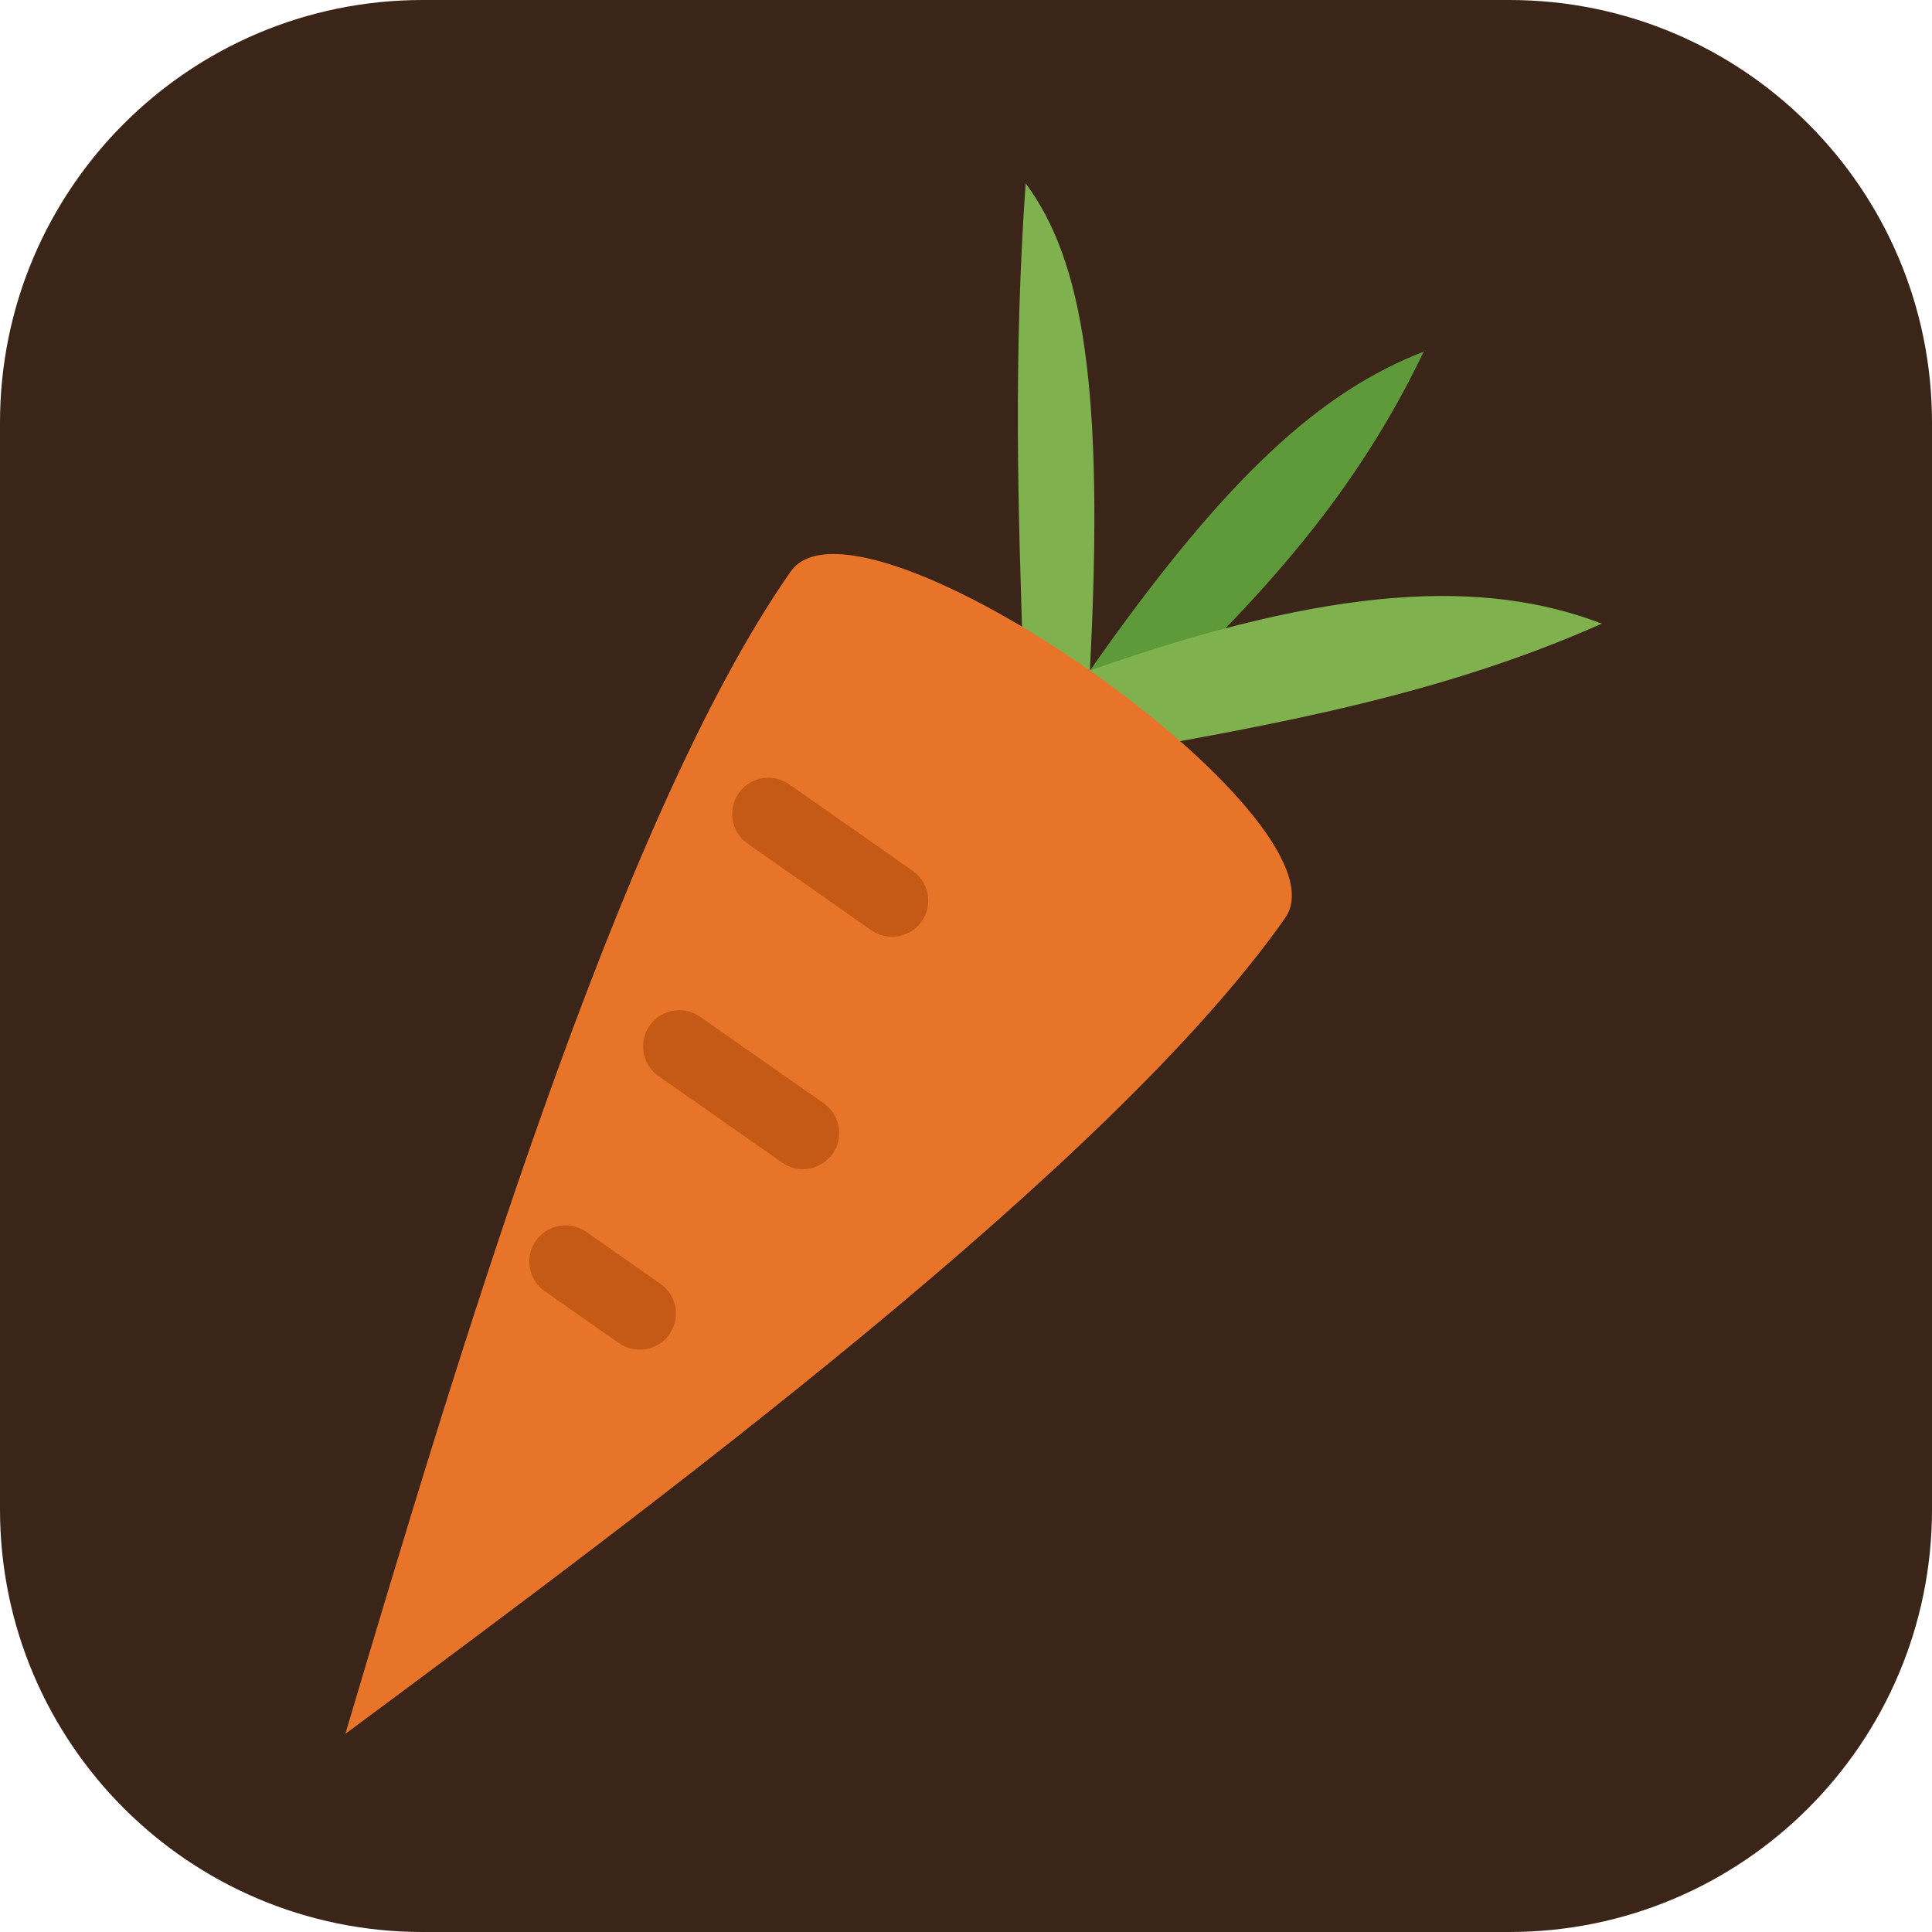
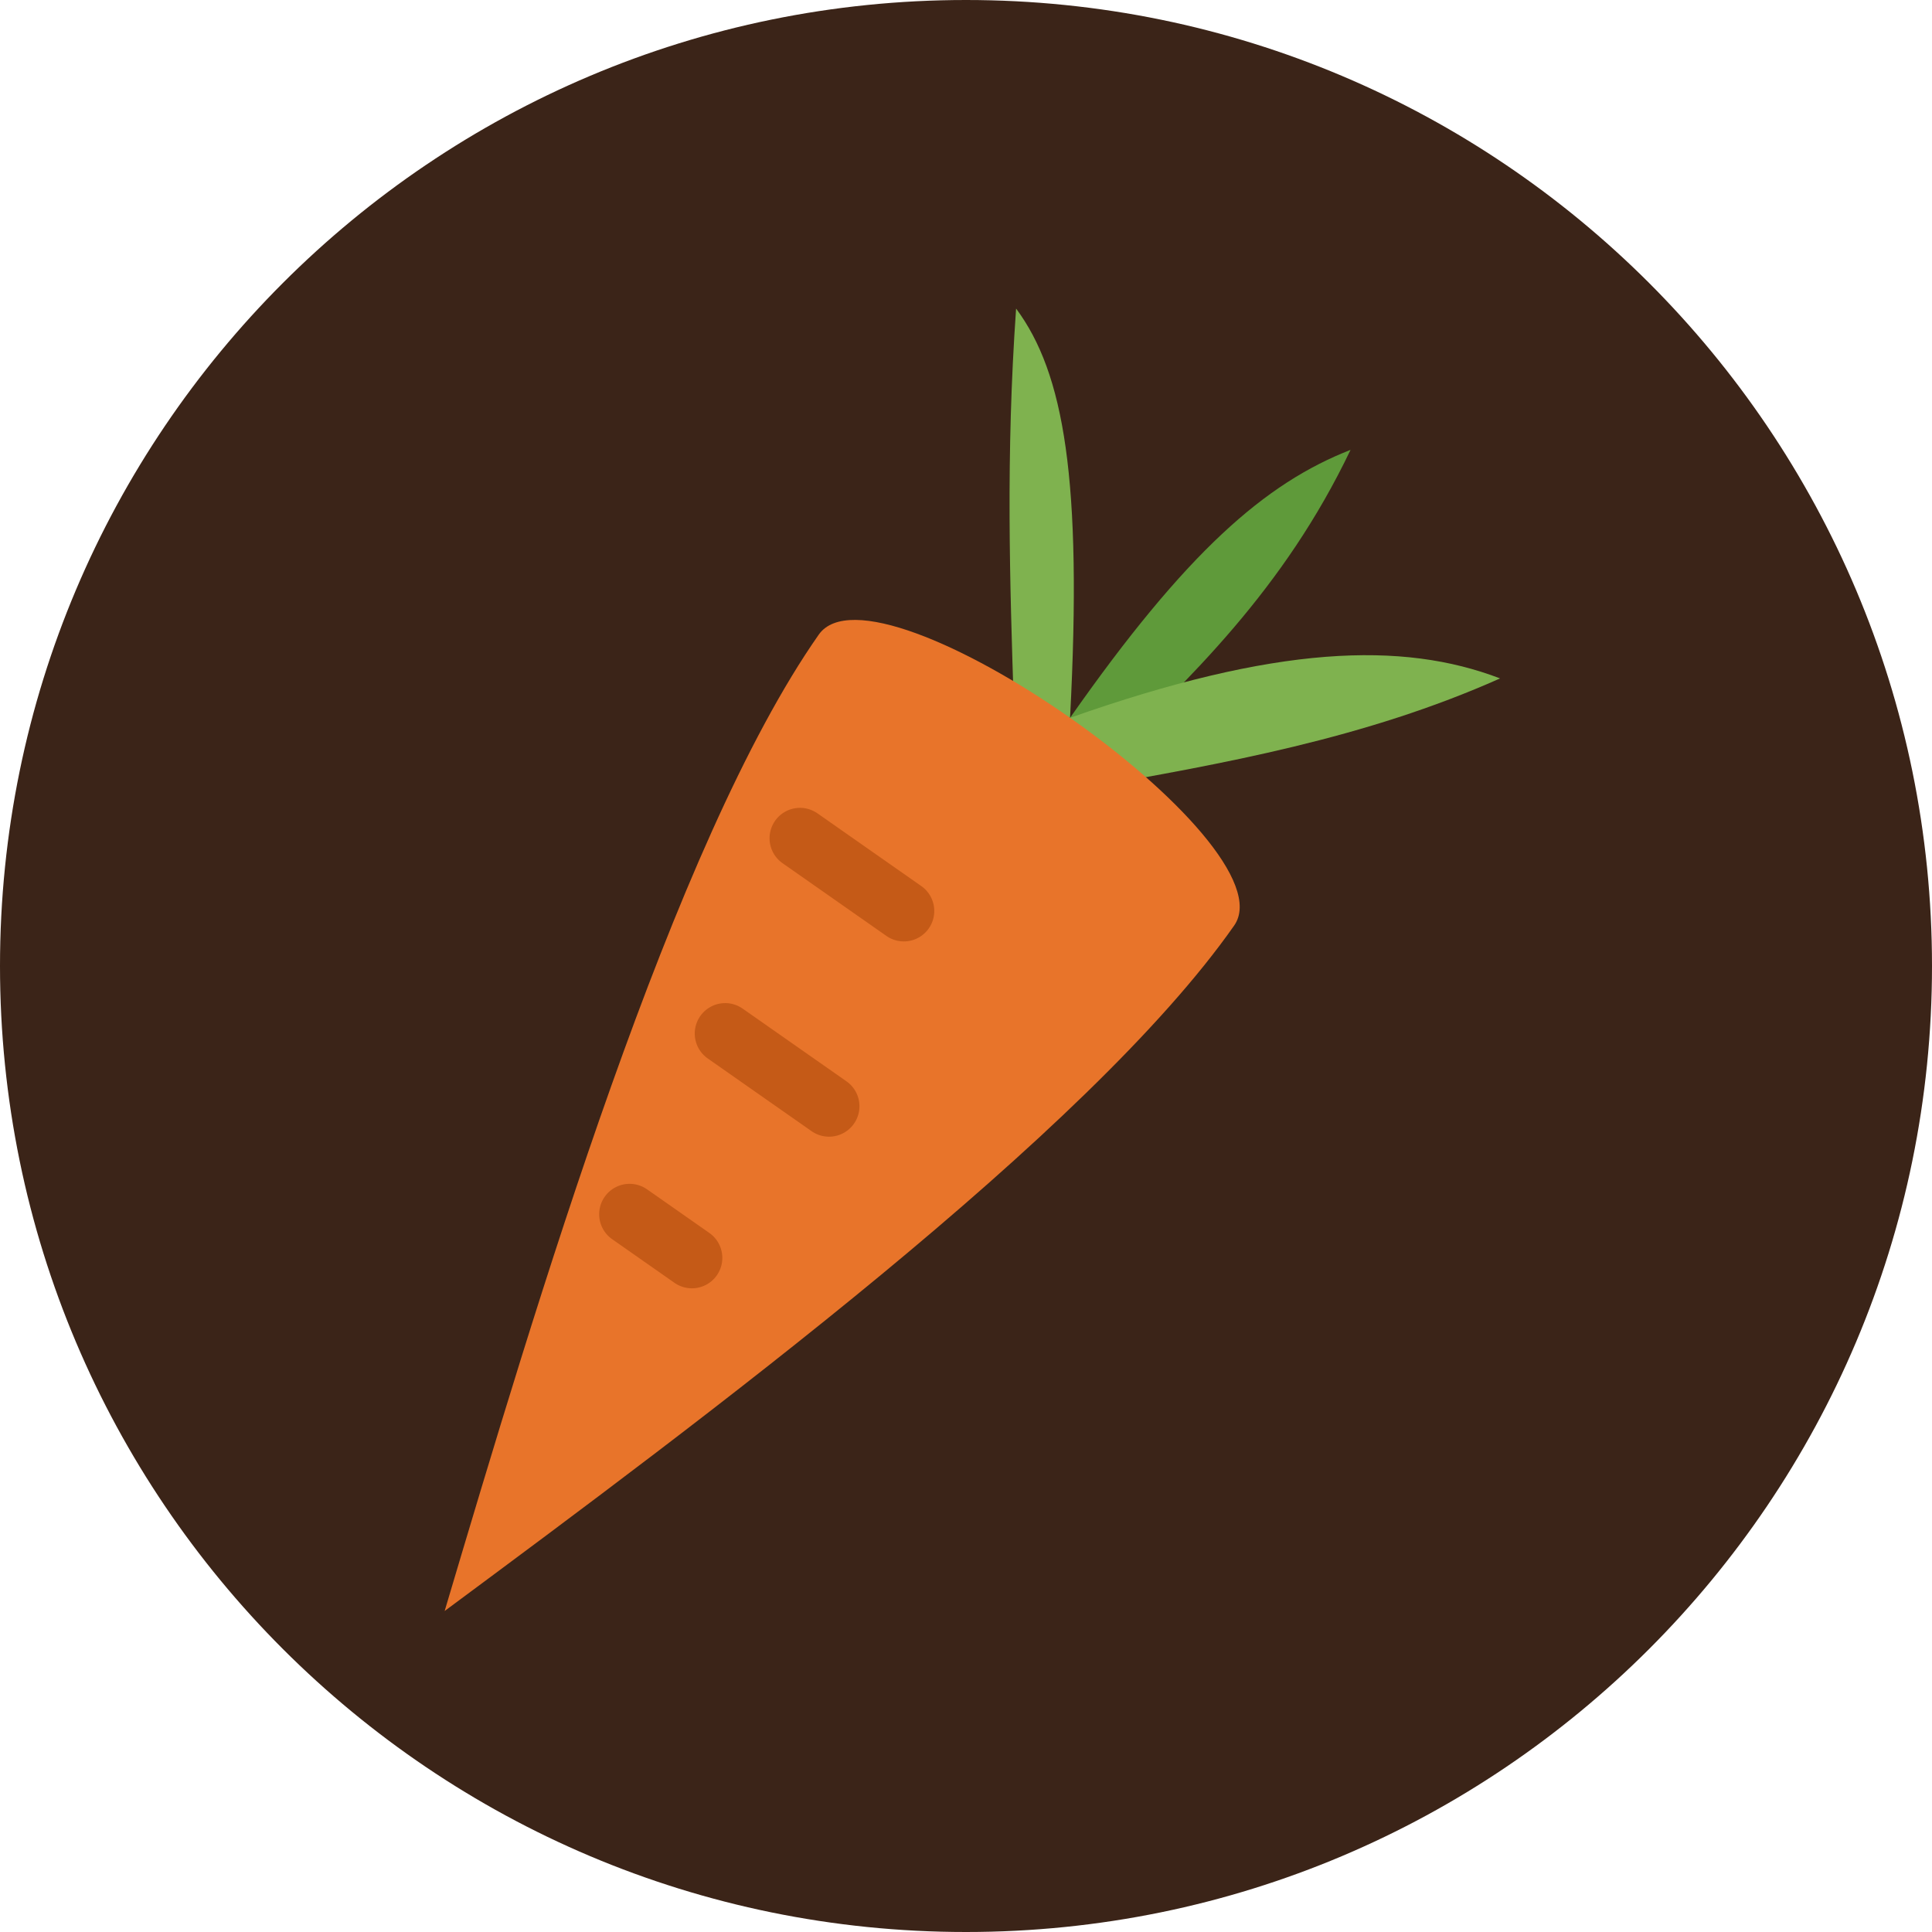
<svg xmlns="http://www.w3.org/2000/svg" viewBox="0 0 64 64">
-   <rect width="64" height="64" rx="14" fill="#3b2418" />
-   <g transform="translate(-4.5 2.5) rotate(35 32 32)">
+   <circle cx="32" cy="32" r="32" fill="#3b2418" />
+   <g transform="translate(32 32) scale(.84) translate(-32 -32) translate(-4.5 2.5) rotate(35 32 32)">
    <path d="M32 17 C27 9 24 6 21 5 C24 10 27 14 30 18 Z" fill="#7fb24f" />
    <path d="M32 17 C32 9 33 5 35 2 C36 8 35 13 34 18 Z" fill="#5f9a3a" />
    <path d="M32 17 C37 10 41 7 45 6 C42 11 38 15 34 19 Z" fill="#7fb24f" />
    <path d="M22 20 C22 16 42 16 42 20 C42 30 36 48 32 60 C28 48 22 30 22 20 Z" fill="#e8742a" />
    <path d="M26 27 L31 27 M28 35 L33 35 M29 43 L32 43" stroke="#c55a17" stroke-width="2.4" stroke-linecap="round" />
  </g>
</svg>
